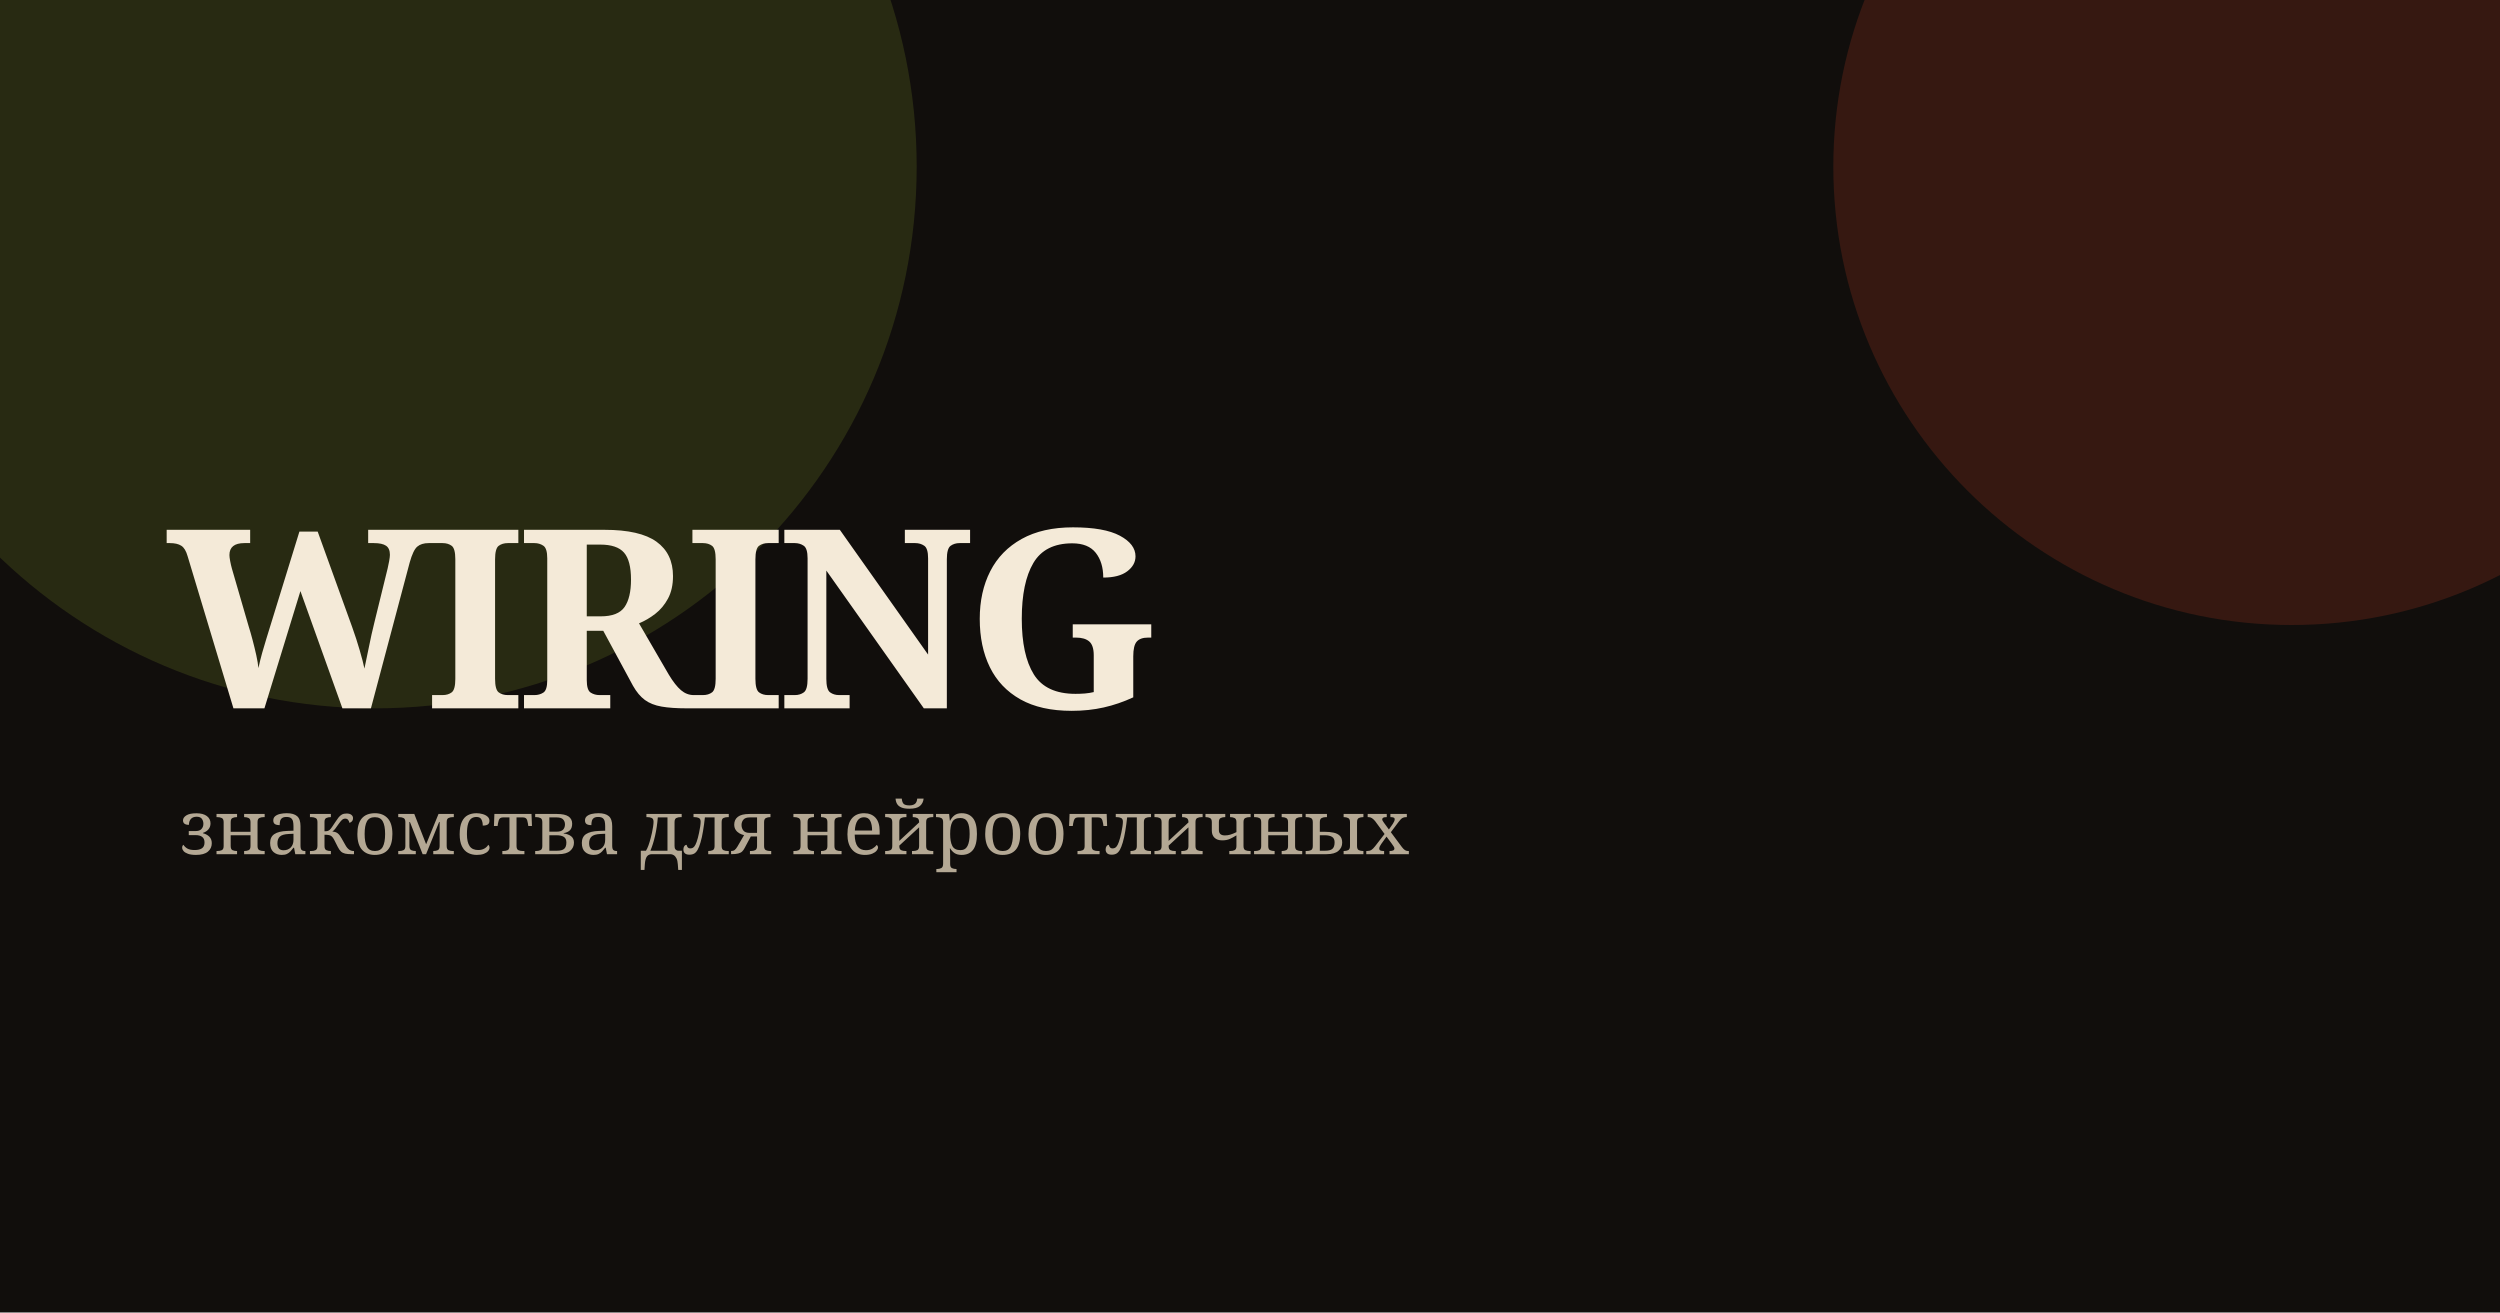
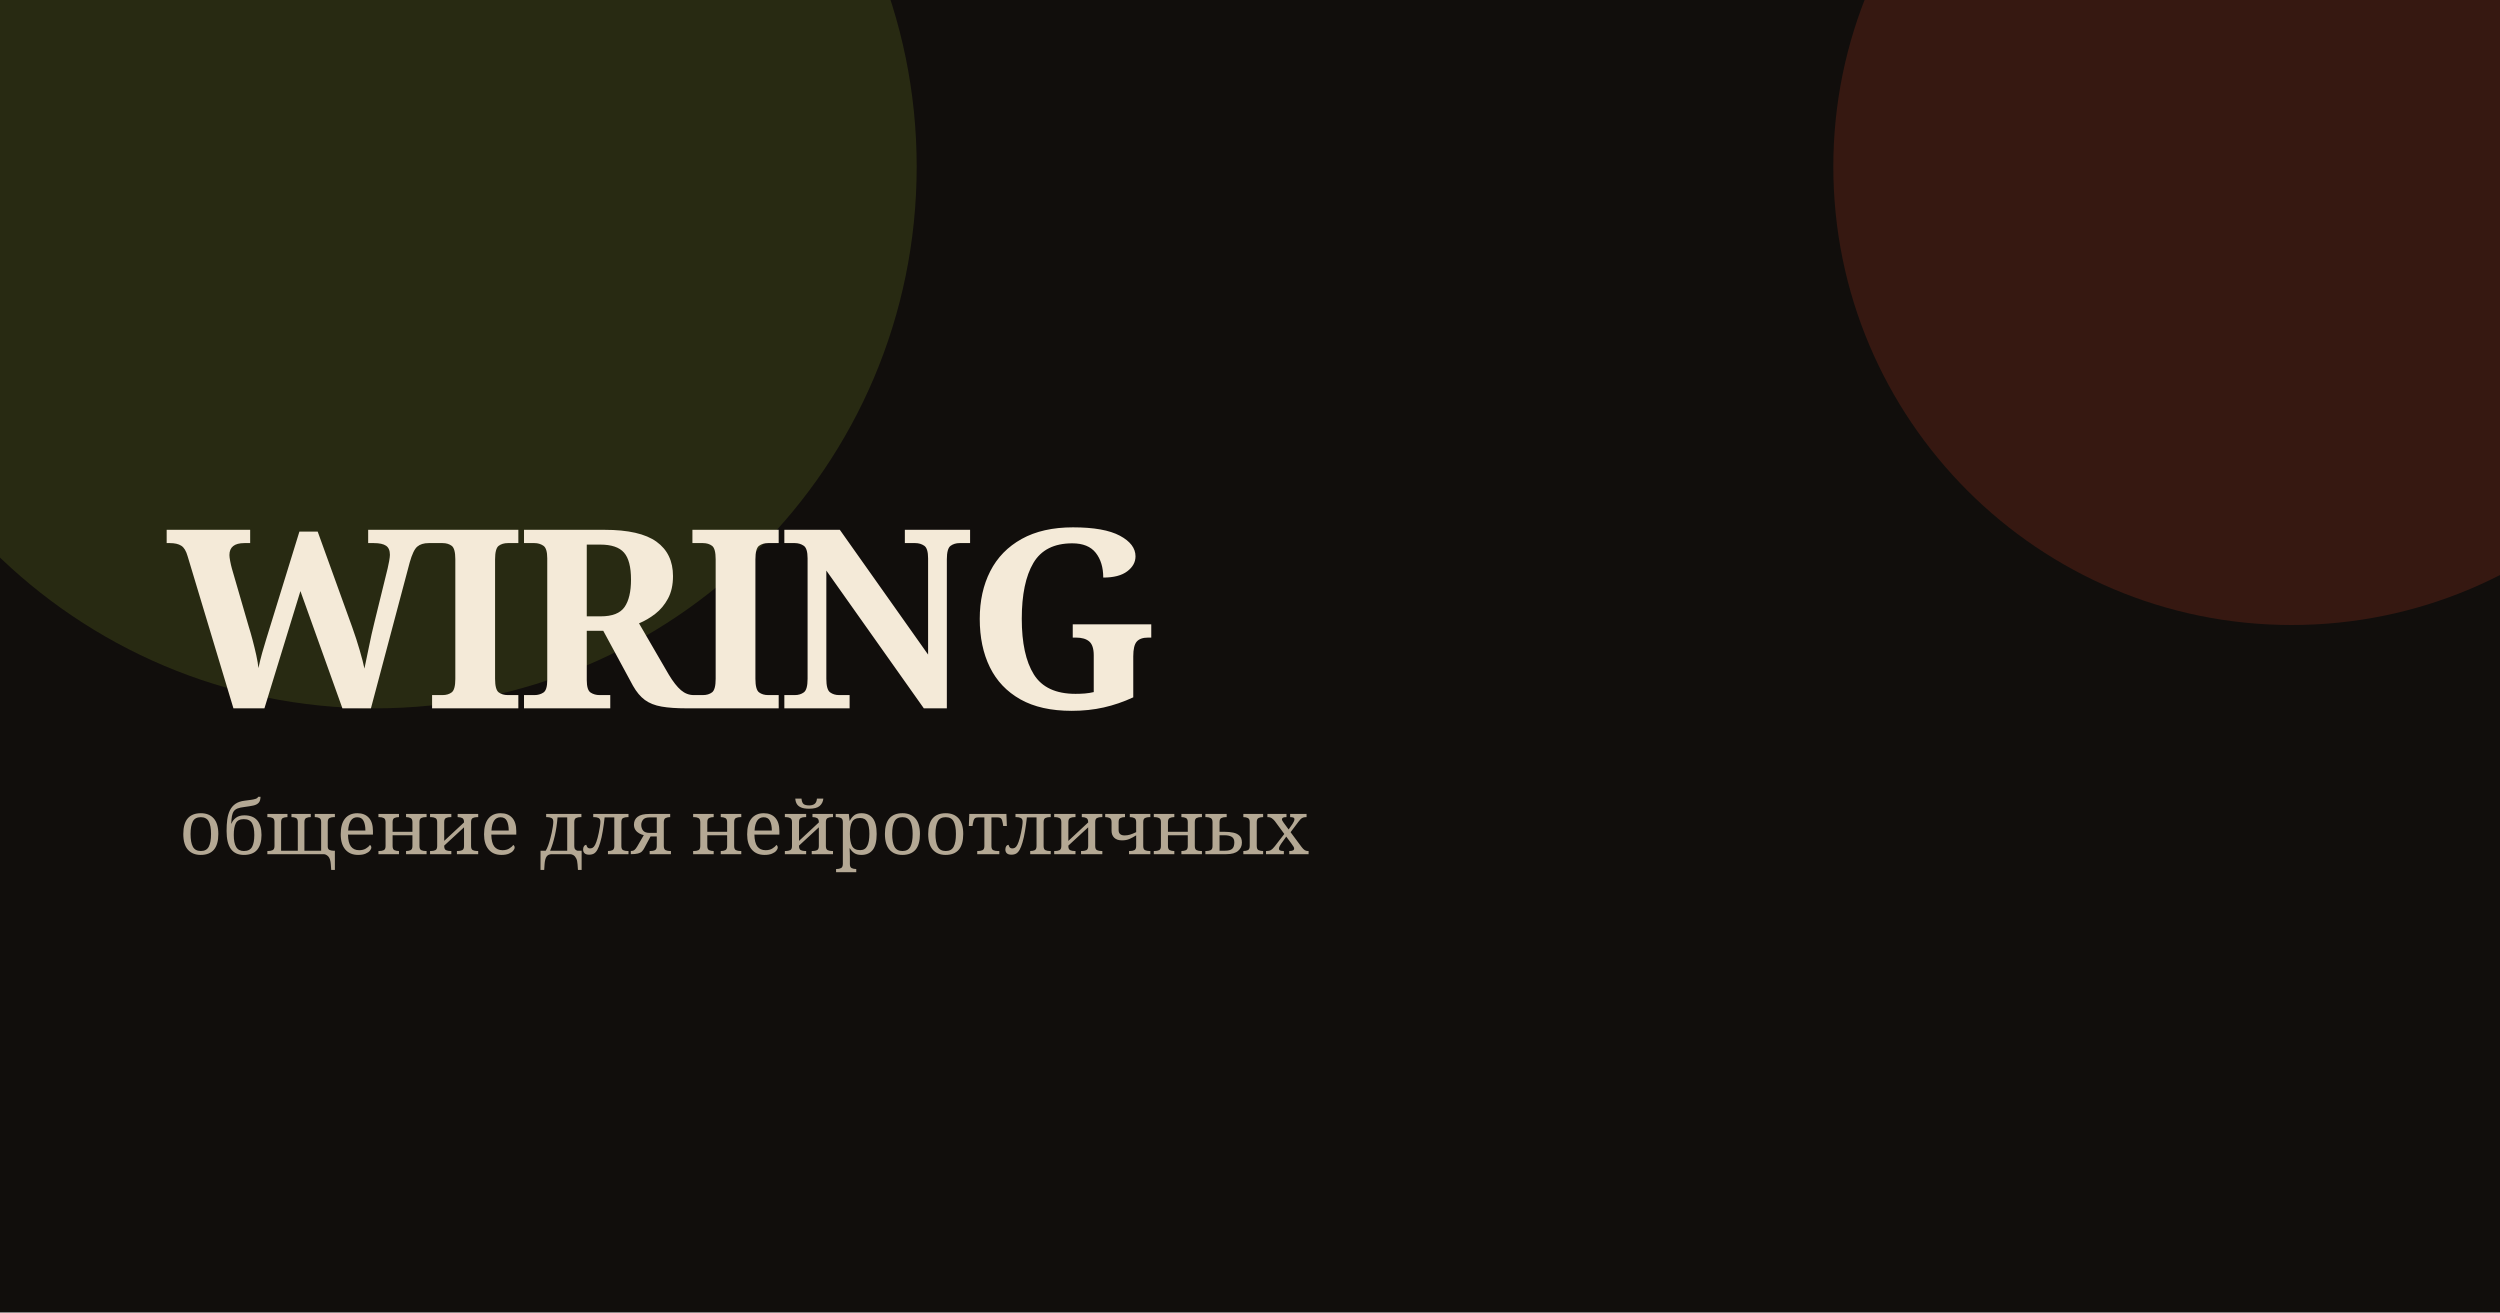
<svg xmlns="http://www.w3.org/2000/svg" viewBox="0 0 1200 630">
  <rect width="1200" height="630" fill="#110e0c" />
  <circle cx="180" cy="80" r="260" fill="#d8ff3c" opacity="0.12" />
  <circle cx="1100" cy="80" r="220" fill="#ff4d2e" opacity="0.16" />
  <text x="80" y="340" fill="#f4ead8" font-family="Georgia, serif" font-size="120" font-weight="700" letter-spacing="-4">WIRING</text>
-   <text x="86" y="410" fill="#b4a894" font-family="Georgia, serif" font-size="36">знакомства для нейроотличных</text>
+   <text x="86" y="410" fill="#b4a894" font-family="Georgia, serif" font-size="36">общение для нейроотличных</text>
</svg>
